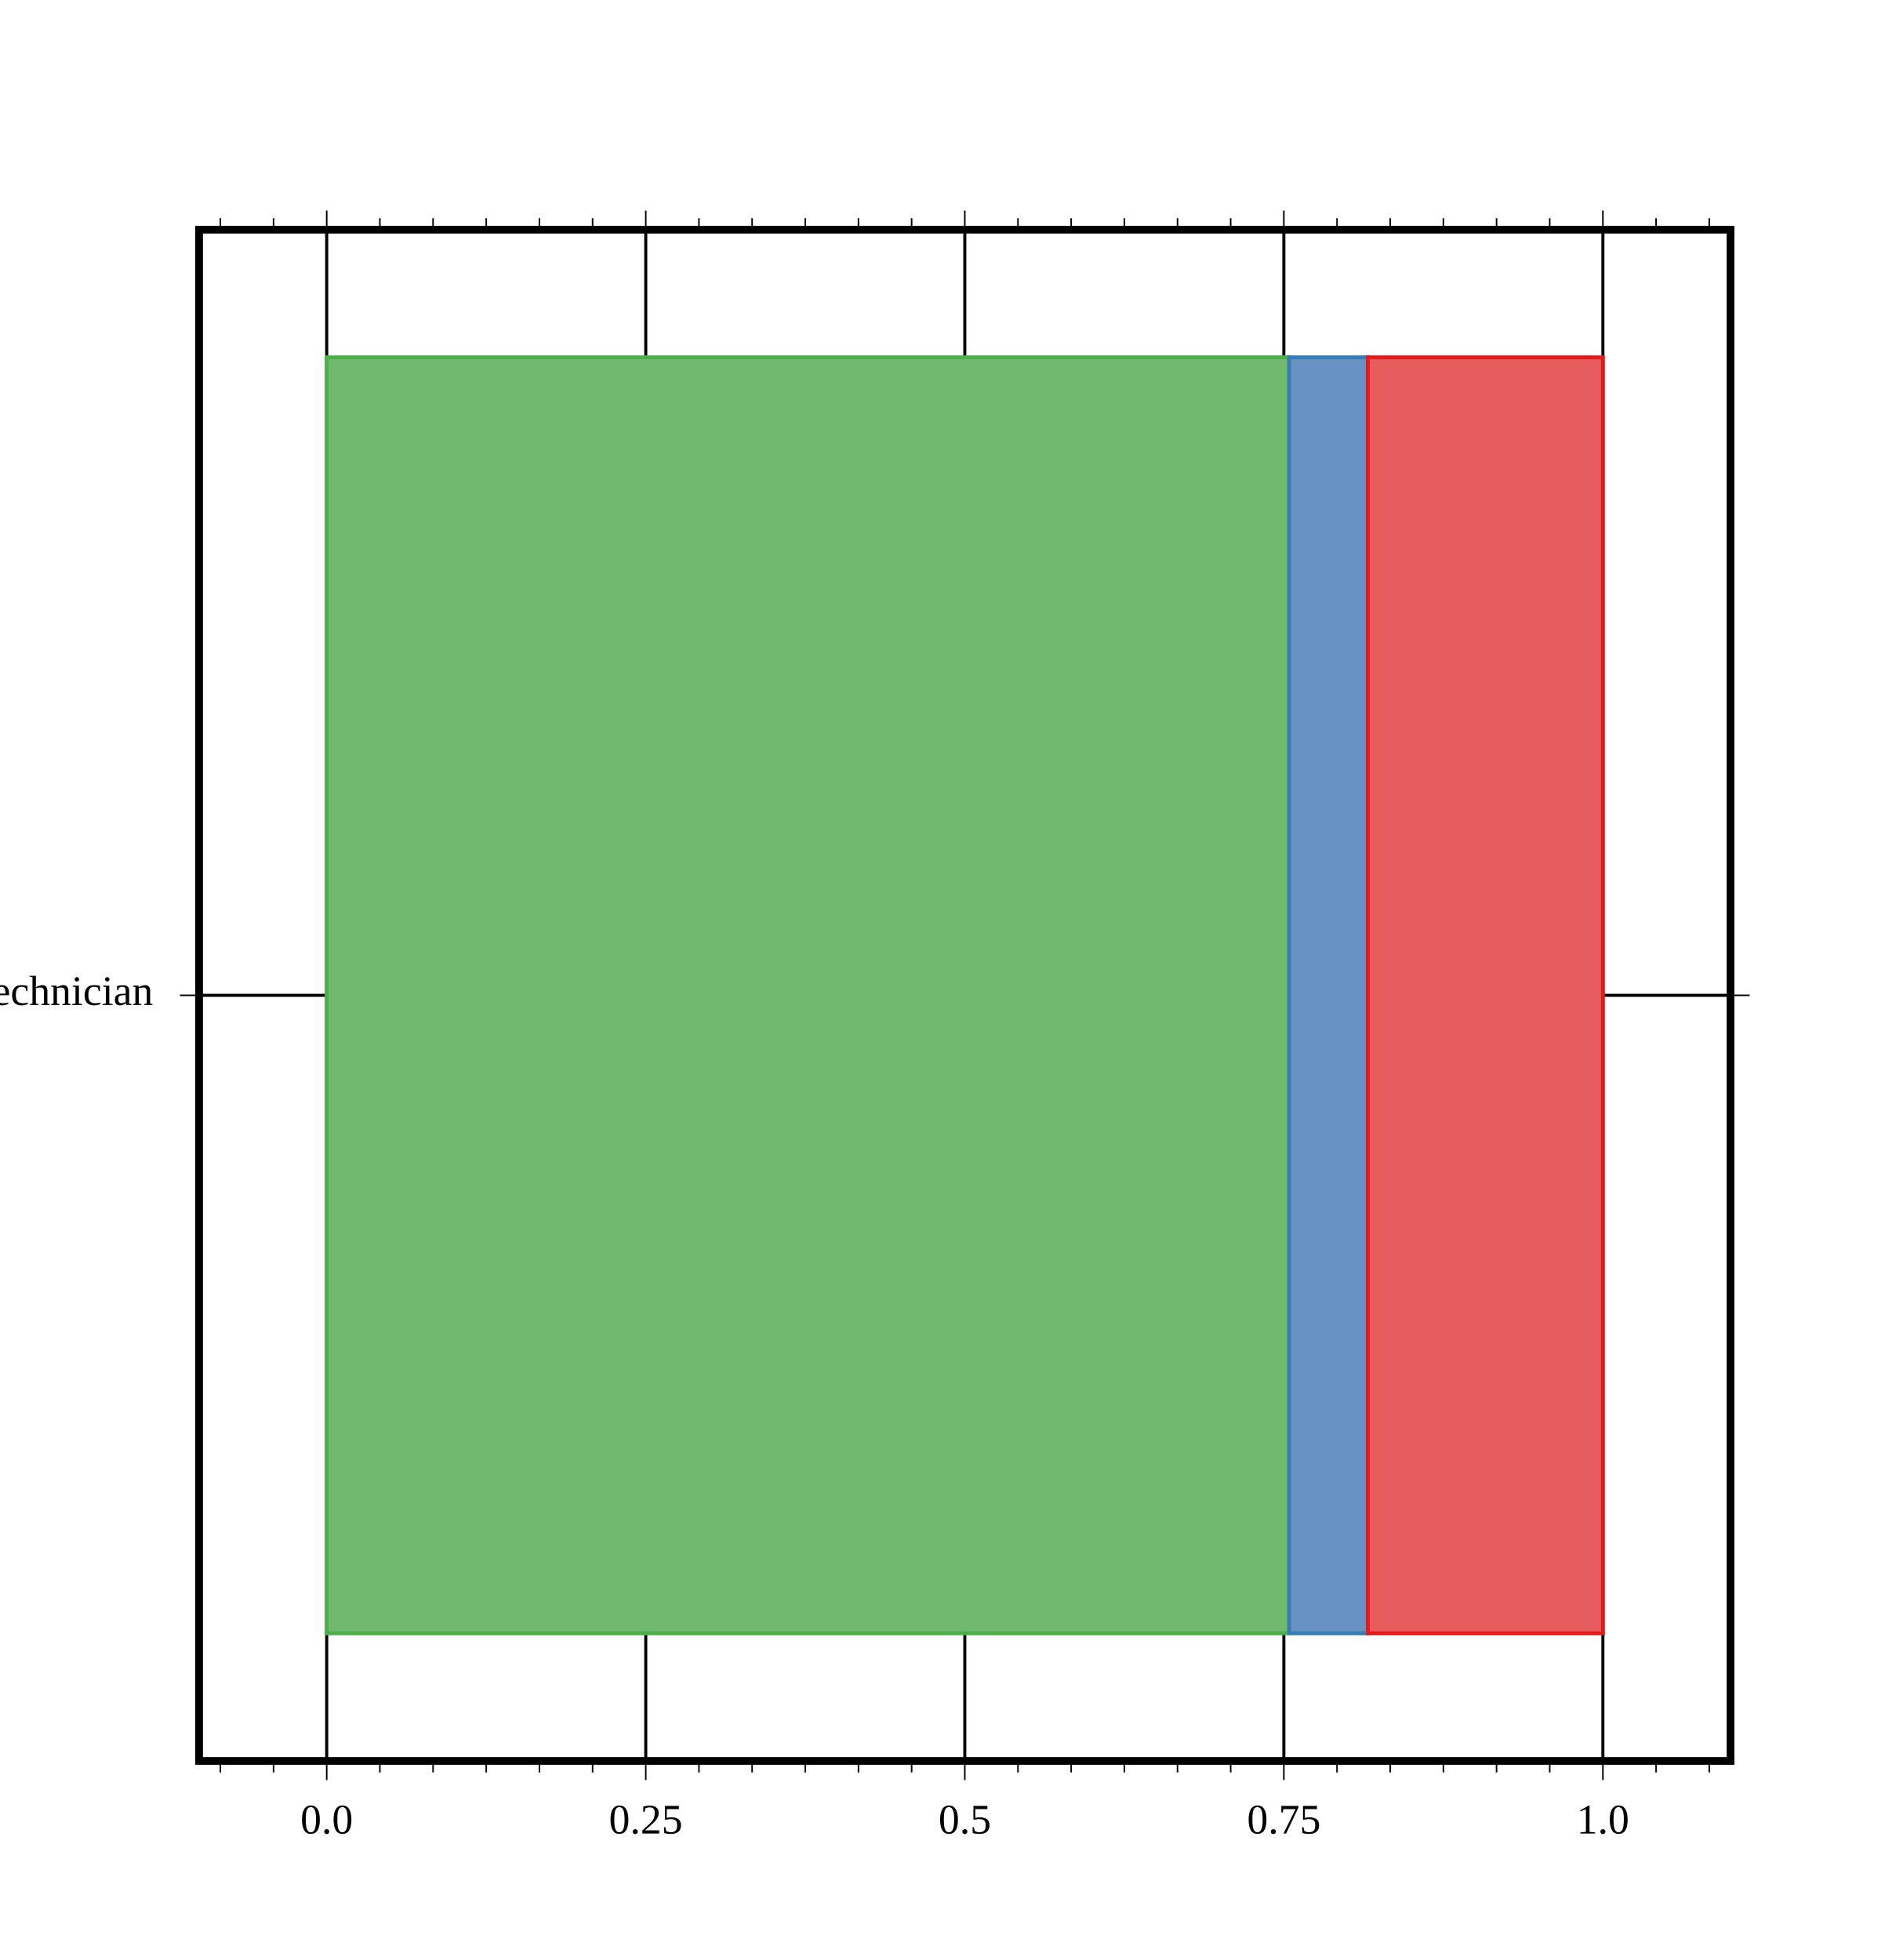
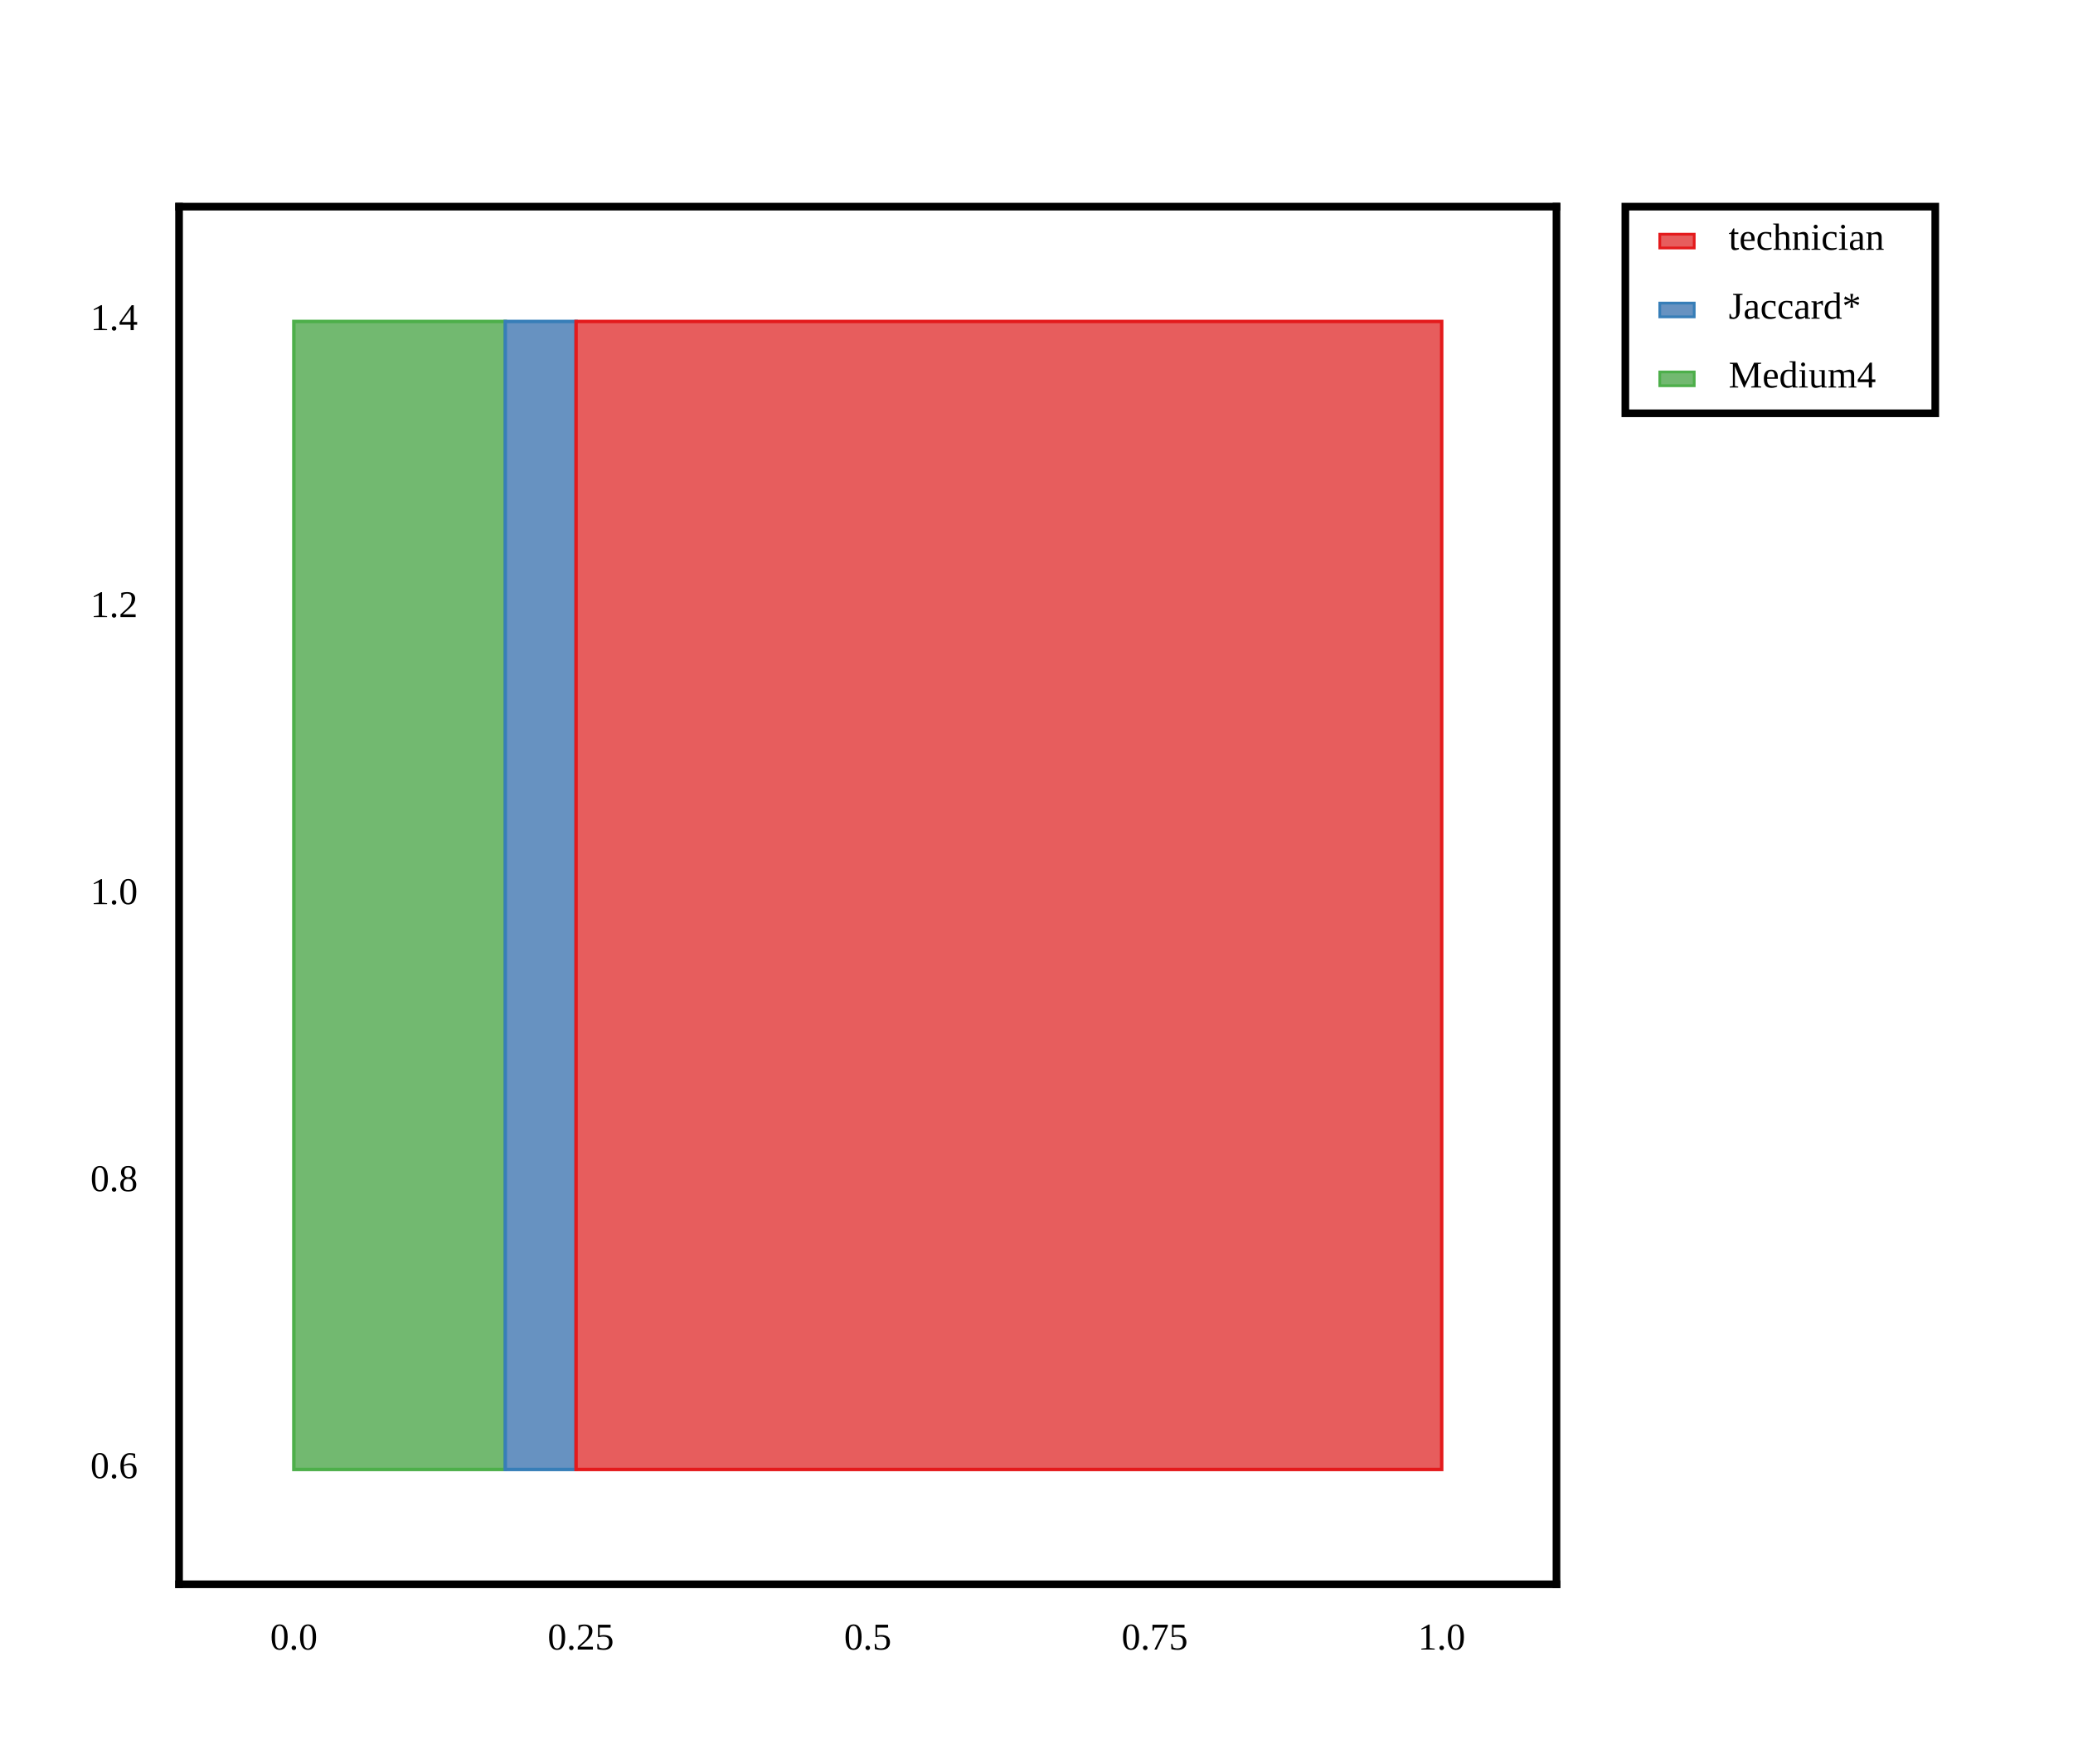
- <svg xmlns="http://www.w3.org/2000/svg" height="512" stroke-opacity="1" viewBox="0.0 0.0 497.0 512.0" font-size="1" width="497" stroke="rgb(0,0,0)" version="1.1">
+ <svg xmlns="http://www.w3.org/2000/svg" height="512" stroke-opacity="1" viewBox="0.0 0.0 602 512.0" font-size="1" width="602" stroke="rgb(0,0,0)" version="1.1">
  <defs />
-   <g stroke-linejoin="miter" stroke-opacity="1.0" fill-opacity="0.0" stroke="rgb(0,0,0)" stroke-width="0.8" fill="rgb(0,0,0)" stroke-linecap="butt" stroke-miterlimit="10.0">
-     <path d="M 52,260 h 400 " />
-   </g>
-   <g stroke-linejoin="miter" stroke-opacity="1.0" fill-opacity="0.0" stroke="rgb(0,0,0)" stroke-width="2.018" fill="rgb(0,0,0)" stroke-linecap="square" stroke-miterlimit="10.0">
+   <g stroke-linejoin="miter" stroke-opacity="1.0" fill-opacity="0.0" stroke="rgb(0,0,0)" stroke-width="2.221" fill="rgb(0,0,0)" stroke-linecap="square" stroke-miterlimit="10.0">
    <path d="M 52,460 v -400 M 452,460 v -400 " />
  </g>
-   <g stroke-linejoin="miter" stroke-opacity="1.0" fill-opacity="0.0" stroke="rgb(0,0,0)" stroke-width="0.4" fill="rgb(0,0,0)" stroke-linecap="butt" stroke-miterlimit="10.0">
-     <path d="M 452,260 h 5 " />
+   <g stroke-linejoin="miter" stroke-opacity="1.0" fill-opacity="1.0" font-size="11.0px" stroke="rgb(0,0,0)" stroke-width="2.221" fill="rgb(0,0,0)" stroke-linecap="butt" stroke-miterlimit="10.0">
+     <text dominant-baseline="middle" transform="matrix(1,0,0,1,40,93.3333)" stroke="none" text-anchor="end">1.4</text>
  </g>
-   <g stroke-linejoin="miter" stroke-opacity="1.0" fill-opacity="0.0" stroke="rgb(0,0,0)" stroke-width="0.4" fill="rgb(0,0,0)" stroke-linecap="butt" stroke-miterlimit="10.0">
-     <path d="M 47,260 h 5 " />
+   <g stroke-linejoin="miter" stroke-opacity="1.0" fill-opacity="1.0" font-size="11.0px" stroke="rgb(0,0,0)" stroke-width="2.221" fill="rgb(0,0,0)" stroke-linecap="butt" stroke-miterlimit="10.0">
+     <text dominant-baseline="middle" transform="matrix(1,0,0,1,40,176.6667)" stroke="none" text-anchor="end">1.2</text>
  </g>
-   <g stroke-linejoin="miter" stroke-opacity="1.0" fill-opacity="1.0" font-size="11.0px" stroke="rgb(0,0,0)" stroke-width="2.018" fill="rgb(0,0,0)" stroke-linecap="butt" stroke-miterlimit="10.0">
-     <text dominant-baseline="middle" transform="matrix(1,0,0,1,40,260)" stroke="none" text-anchor="end">Medium4 technician</text>
+   <g stroke-linejoin="miter" stroke-opacity="1.0" fill-opacity="1.0" font-size="11.0px" stroke="rgb(0,0,0)" stroke-width="2.221" fill="rgb(0,0,0)" stroke-linecap="butt" stroke-miterlimit="10.0">
+     <text dominant-baseline="middle" transform="matrix(1,0,0,1,40,260)" stroke="none" text-anchor="end">1.0</text>
  </g>
-   <g stroke-linejoin="miter" stroke-opacity="1.0" fill-opacity="0.0" stroke="rgb(0,0,0)" stroke-width="0.8" fill="rgb(0,0,0)" stroke-linecap="butt" stroke-miterlimit="10.0">
-     <path d="M 85.333,460 v -400 M 168.667,460 v -400 M 252,460 v -400 M 335.333,460 v -400 M 418.667,460 v -400 " />
+   <g stroke-linejoin="miter" stroke-opacity="1.0" fill-opacity="1.0" font-size="11.0px" stroke="rgb(0,0,0)" stroke-width="2.221" fill="rgb(0,0,0)" stroke-linecap="butt" stroke-miterlimit="10.0">
+     <text dominant-baseline="middle" transform="matrix(1,0,0,1,40,343.3333)" stroke="none" text-anchor="end">0.8</text>
  </g>
-   <g stroke-linejoin="miter" stroke-opacity="1.0" fill-opacity="0.0" stroke="rgb(0,0,0)" stroke-width="2.018" fill="rgb(0,0,0)" stroke-linecap="square" stroke-miterlimit="10.0">
+   <g stroke-linejoin="miter" stroke-opacity="1.0" fill-opacity="1.0" font-size="11.0px" stroke="rgb(0,0,0)" stroke-width="2.221" fill="rgb(0,0,0)" stroke-linecap="butt" stroke-miterlimit="10.0">
+     <text dominant-baseline="middle" transform="matrix(1,0,0,1,40,426.6667)" stroke="none" text-anchor="end">0.6</text>
+   </g>
+   <g stroke-linejoin="miter" stroke-opacity="1.0" fill-opacity="0.0" stroke="rgb(0,0,0)" stroke-width="2.221" fill="rgb(0,0,0)" stroke-linecap="square" stroke-miterlimit="10.0">
    <path d="M 52,460 h 400 M 52,60 h 400 " />
  </g>
-   <g stroke-linejoin="miter" stroke-opacity="1.0" fill-opacity="0.0" stroke="rgb(0,0,0)" stroke-width="0.4" fill="rgb(0,0,0)" stroke-linecap="butt" stroke-miterlimit="10.0">
-     <path d="M 57.556,60 v -3 M 71.444,60 v -3 M 99.222,60 v -3 M 113.111,60 v -3 M 127,60 v -3 M 140.889,60 v -3 M 154.778,60 v -3 M 182.556,60 v -3 M 196.444,60 v -3 M 210.333,60 v -3 M 224.222,60 v -3 M 238.111,60 v -3 M 265.889,60 v -3 M 279.778,60 v -3 M 293.667,60 v -3 M 307.556,60 v -3 M 321.444,60 v -3 M 349.222,60 v -3 M 363.111,60 v -3 M 377,60 v -3 M 390.889,60 v -3 M 404.778,60 v -3 M 432.556,60 v -3 M 446.444,60 v -3 " />
-   </g>
-   <g stroke-linejoin="miter" stroke-opacity="1.0" fill-opacity="0.0" stroke="rgb(0,0,0)" stroke-width="0.4" fill="rgb(0,0,0)" stroke-linecap="butt" stroke-miterlimit="10.0">
-     <path d="M 85.333,60 v -5 M 168.667,60 v -5 M 252,60 v -5 M 335.333,60 v -5 M 418.667,60 v -5 " />
-   </g>
-   <g stroke-linejoin="miter" stroke-opacity="1.0" fill-opacity="0.0" stroke="rgb(0,0,0)" stroke-width="0.4" fill="rgb(0,0,0)" stroke-linecap="butt" stroke-miterlimit="10.0">
-     <path d="M 57.556,463 v -3 M 71.444,463 v -3 M 99.222,463 v -3 M 113.111,463 v -3 M 127,463 v -3 M 140.889,463 v -3 M 154.778,463 v -3 M 182.556,463 v -3 M 196.444,463 v -3 M 210.333,463 v -3 M 224.222,463 v -3 M 238.111,463 v -3 M 265.889,463 v -3 M 279.778,463 v -3 M 293.667,463 v -3 M 307.556,463 v -3 M 321.444,463 v -3 M 349.222,463 v -3 M 363.111,463 v -3 M 377,463 v -3 M 390.889,463 v -3 M 404.778,463 v -3 M 432.556,463 v -3 M 446.444,463 v -3 " />
-   </g>
-   <g stroke-linejoin="miter" stroke-opacity="1.0" fill-opacity="0.0" stroke="rgb(0,0,0)" stroke-width="0.4" fill="rgb(0,0,0)" stroke-linecap="butt" stroke-miterlimit="10.0">
-     <path d="M 85.333,465 v -5 M 168.667,465 v -5 M 252,465 v -5 M 335.333,465 v -5 M 418.667,465 v -5 " />
-   </g>
-   <g stroke-linejoin="miter" stroke-opacity="1.0" fill-opacity="1.0" font-size="11.0px" stroke="rgb(0,0,0)" stroke-width="2.018" fill="rgb(0,0,0)" stroke-linecap="butt" stroke-miterlimit="10.0">
+   <g stroke-linejoin="miter" stroke-opacity="1.0" fill-opacity="1.0" font-size="11.0px" stroke="rgb(0,0,0)" stroke-width="2.221" fill="rgb(0,0,0)" stroke-linecap="butt" stroke-miterlimit="10.0">
    <text dominant-baseline="text-before-edge" transform="matrix(1,0,0,1,418.6667,472)" stroke="none" text-anchor="middle">1.0</text>
  </g>
-   <g stroke-linejoin="miter" stroke-opacity="1.0" fill-opacity="1.0" font-size="11.0px" stroke="rgb(0,0,0)" stroke-width="2.018" fill="rgb(0,0,0)" stroke-linecap="butt" stroke-miterlimit="10.0">
+   <g stroke-linejoin="miter" stroke-opacity="1.0" fill-opacity="1.0" font-size="11.0px" stroke="rgb(0,0,0)" stroke-width="2.221" fill="rgb(0,0,0)" stroke-linecap="butt" stroke-miterlimit="10.0">
    <text dominant-baseline="text-before-edge" transform="matrix(1,0,0,1,335.3333,472)" stroke="none" text-anchor="middle">0.75</text>
  </g>
-   <g stroke-linejoin="miter" stroke-opacity="1.0" fill-opacity="1.0" font-size="11.0px" stroke="rgb(0,0,0)" stroke-width="2.018" fill="rgb(0,0,0)" stroke-linecap="butt" stroke-miterlimit="10.0">
+   <g stroke-linejoin="miter" stroke-opacity="1.0" fill-opacity="1.0" font-size="11.0px" stroke="rgb(0,0,0)" stroke-width="2.221" fill="rgb(0,0,0)" stroke-linecap="butt" stroke-miterlimit="10.0">
    <text dominant-baseline="text-before-edge" transform="matrix(1,0,0,1,252,472)" stroke="none" text-anchor="middle">0.5</text>
  </g>
-   <g stroke-linejoin="miter" stroke-opacity="1.0" fill-opacity="1.0" font-size="11.0px" stroke="rgb(0,0,0)" stroke-width="2.018" fill="rgb(0,0,0)" stroke-linecap="butt" stroke-miterlimit="10.0">
+   <g stroke-linejoin="miter" stroke-opacity="1.0" fill-opacity="1.0" font-size="11.0px" stroke="rgb(0,0,0)" stroke-width="2.221" fill="rgb(0,0,0)" stroke-linecap="butt" stroke-miterlimit="10.0">
    <text dominant-baseline="text-before-edge" transform="matrix(1,0,0,1,168.6667,472)" stroke="none" text-anchor="middle">0.25</text>
  </g>
-   <g stroke-linejoin="miter" stroke-opacity="1.0" fill-opacity="1.0" font-size="11.0px" stroke="rgb(0,0,0)" stroke-width="2.018" fill="rgb(0,0,0)" stroke-linecap="butt" stroke-miterlimit="10.0">
+   <g stroke-linejoin="miter" stroke-opacity="1.0" fill-opacity="1.0" font-size="11.0px" stroke="rgb(0,0,0)" stroke-width="2.221" fill="rgb(0,0,0)" stroke-linecap="butt" stroke-miterlimit="10.0">
    <text dominant-baseline="text-before-edge" transform="matrix(1,0,0,1,85.3333,472)" stroke="none" text-anchor="middle">0.0</text>
  </g>
  <g stroke-linejoin="miter" stroke-opacity="1.0" fill-opacity="1.0" stroke="rgb(77,175,74)" stroke-width="1.0" fill="rgb(114,185,112)" stroke-linecap="butt" stroke-miterlimit="10.0">
    <defs>
      <clipPath id="MediumtechnicianmyClip1">
        <path d="M 452,460 l -0,-400 h -400 l -0,400 Z" />
      </clipPath>
    </defs>
    <g clip-path="url(#MediumtechnicianmyClip1)">
-       <path d="M 85.333,426.667 v -333.333 h 251.375 v 333.333 Z" />
+       <path d="M 85.333,426.667 v -333.333 h 61.401 v 333.333 Z" />
    </g>
  </g>
  <g stroke-linejoin="miter" stroke-opacity="1.0" fill-opacity="1.0" stroke="rgb(55,126,184)" stroke-width="1.0" fill="rgb(103,146,193)" stroke-linecap="butt" stroke-miterlimit="10.0">
    <defs>
      <clipPath id="MediumtechnicianmyClip2">
        <path d="M 452,460 l -0,-400 h -400 l -0,400 Z" />
      </clipPath>
    </defs>
    <g clip-path="url(#MediumtechnicianmyClip2)">
-       <path d="M 336.709,426.667 v -333.333 h 20.557 v 333.333 Z" />
+       <path d="M 146.734,426.667 v -333.333 h 20.557 v 333.333 Z" />
    </g>
  </g>
  <g stroke-linejoin="miter" stroke-opacity="1.0" fill-opacity="1.0" stroke="rgb(228,26,28)" stroke-width="1.0" fill="rgb(231,93,93)" stroke-linecap="butt" stroke-miterlimit="10.0">
    <defs>
      <clipPath id="MediumtechnicianmyClip3">
        <path d="M 452,460 l -0,-400 h -400 l -0,400 Z" />
      </clipPath>
    </defs>
    <g clip-path="url(#MediumtechnicianmyClip3)">
-       <path d="M 357.266,426.667 v -333.333 h 61.401 v 333.333 Z" />
+       <path d="M 167.291,426.667 v -333.333 h 251.375 v 333.333 Z" />
    </g>
  </g>
-   <g stroke-linejoin="miter" stroke-opacity="1.0" fill-opacity="1.0" font-size="11.0px" stroke="rgb(0,0,0)" stroke-width="2.018" fill="rgb(0,0,0)" stroke-linecap="butt" stroke-miterlimit="10.0">
+   <g stroke-linejoin="miter" stroke-opacity="1.0" fill-opacity="1.0" font-size="11.0px" stroke="rgb(0,0,0)" stroke-width="2.221" fill="rgb(0,0,0)" stroke-linecap="butt" stroke-miterlimit="10.0">
    <text dominant-baseline="text-after-edge" transform="matrix(1,0,0,1,252,40)" stroke="none" text-anchor="middle" />
  </g>
+   <g stroke-linejoin="miter" stroke-opacity="1.0" fill-opacity="0.0" stroke="rgb(0,0,0)" stroke-width="2.221" fill="rgb(0,0,0)" stroke-linecap="butt" stroke-miterlimit="10.0">
+     <path d="M 562,120 l -0,-60 h -90 l -0,60 Z" />
+   </g>
+   <g stroke-linejoin="miter" stroke-opacity="1.0" fill-opacity="1.0" font-size="11.0px" stroke="rgb(0,0,0)" stroke-width="2.221" fill="rgb(0,0,0)" stroke-linecap="butt" stroke-miterlimit="10.0">
+     <text dominant-baseline="middle" transform="matrix(1,0,0,1,502,110)" stroke="none" text-anchor="start">Medium4</text>
+   </g>
+   <g stroke-linejoin="miter" stroke-opacity="1.0" fill-opacity="1.0" stroke="rgb(77,175,74)" stroke-width="0.8" fill="rgb(114,185,112)" stroke-linecap="butt" stroke-miterlimit="10.0">
+     <path d="M 482,108 l 10,0 v 4 l -10,0 Z" />
+   </g>
+   <g stroke-linejoin="miter" stroke-opacity="1.0" fill-opacity="1.0" font-size="11.0px" stroke="rgb(0,0,0)" stroke-width="2.221" fill="rgb(0,0,0)" stroke-linecap="butt" stroke-miterlimit="10.0">
+     <text dominant-baseline="middle" transform="matrix(1,0,0,1,502,90)" stroke="none" text-anchor="start">Jaccard*</text>
+   </g>
+   <g stroke-linejoin="miter" stroke-opacity="1.0" fill-opacity="1.0" stroke="rgb(55,126,184)" stroke-width="0.8" fill="rgb(103,146,193)" stroke-linecap="butt" stroke-miterlimit="10.0">
+     <path d="M 482,88 l 10,0 v 4 l -10,0 Z" />
+   </g>
+   <g stroke-linejoin="miter" stroke-opacity="1.0" fill-opacity="1.0" font-size="11.0px" stroke="rgb(0,0,0)" stroke-width="2.221" fill="rgb(0,0,0)" stroke-linecap="butt" stroke-miterlimit="10.0">
+     <text dominant-baseline="middle" transform="matrix(1,0,0,1,502,70)" stroke="none" text-anchor="start">technician</text>
+   </g>
+   <g stroke-linejoin="miter" stroke-opacity="1.0" fill-opacity="1.0" stroke="rgb(228,26,28)" stroke-width="0.8" fill="rgb(231,93,93)" stroke-linecap="butt" stroke-miterlimit="10.0">
+     <path d="M 482,68 l 10,0 v 4 l -10,0 Z" />
+   </g>
</svg>
